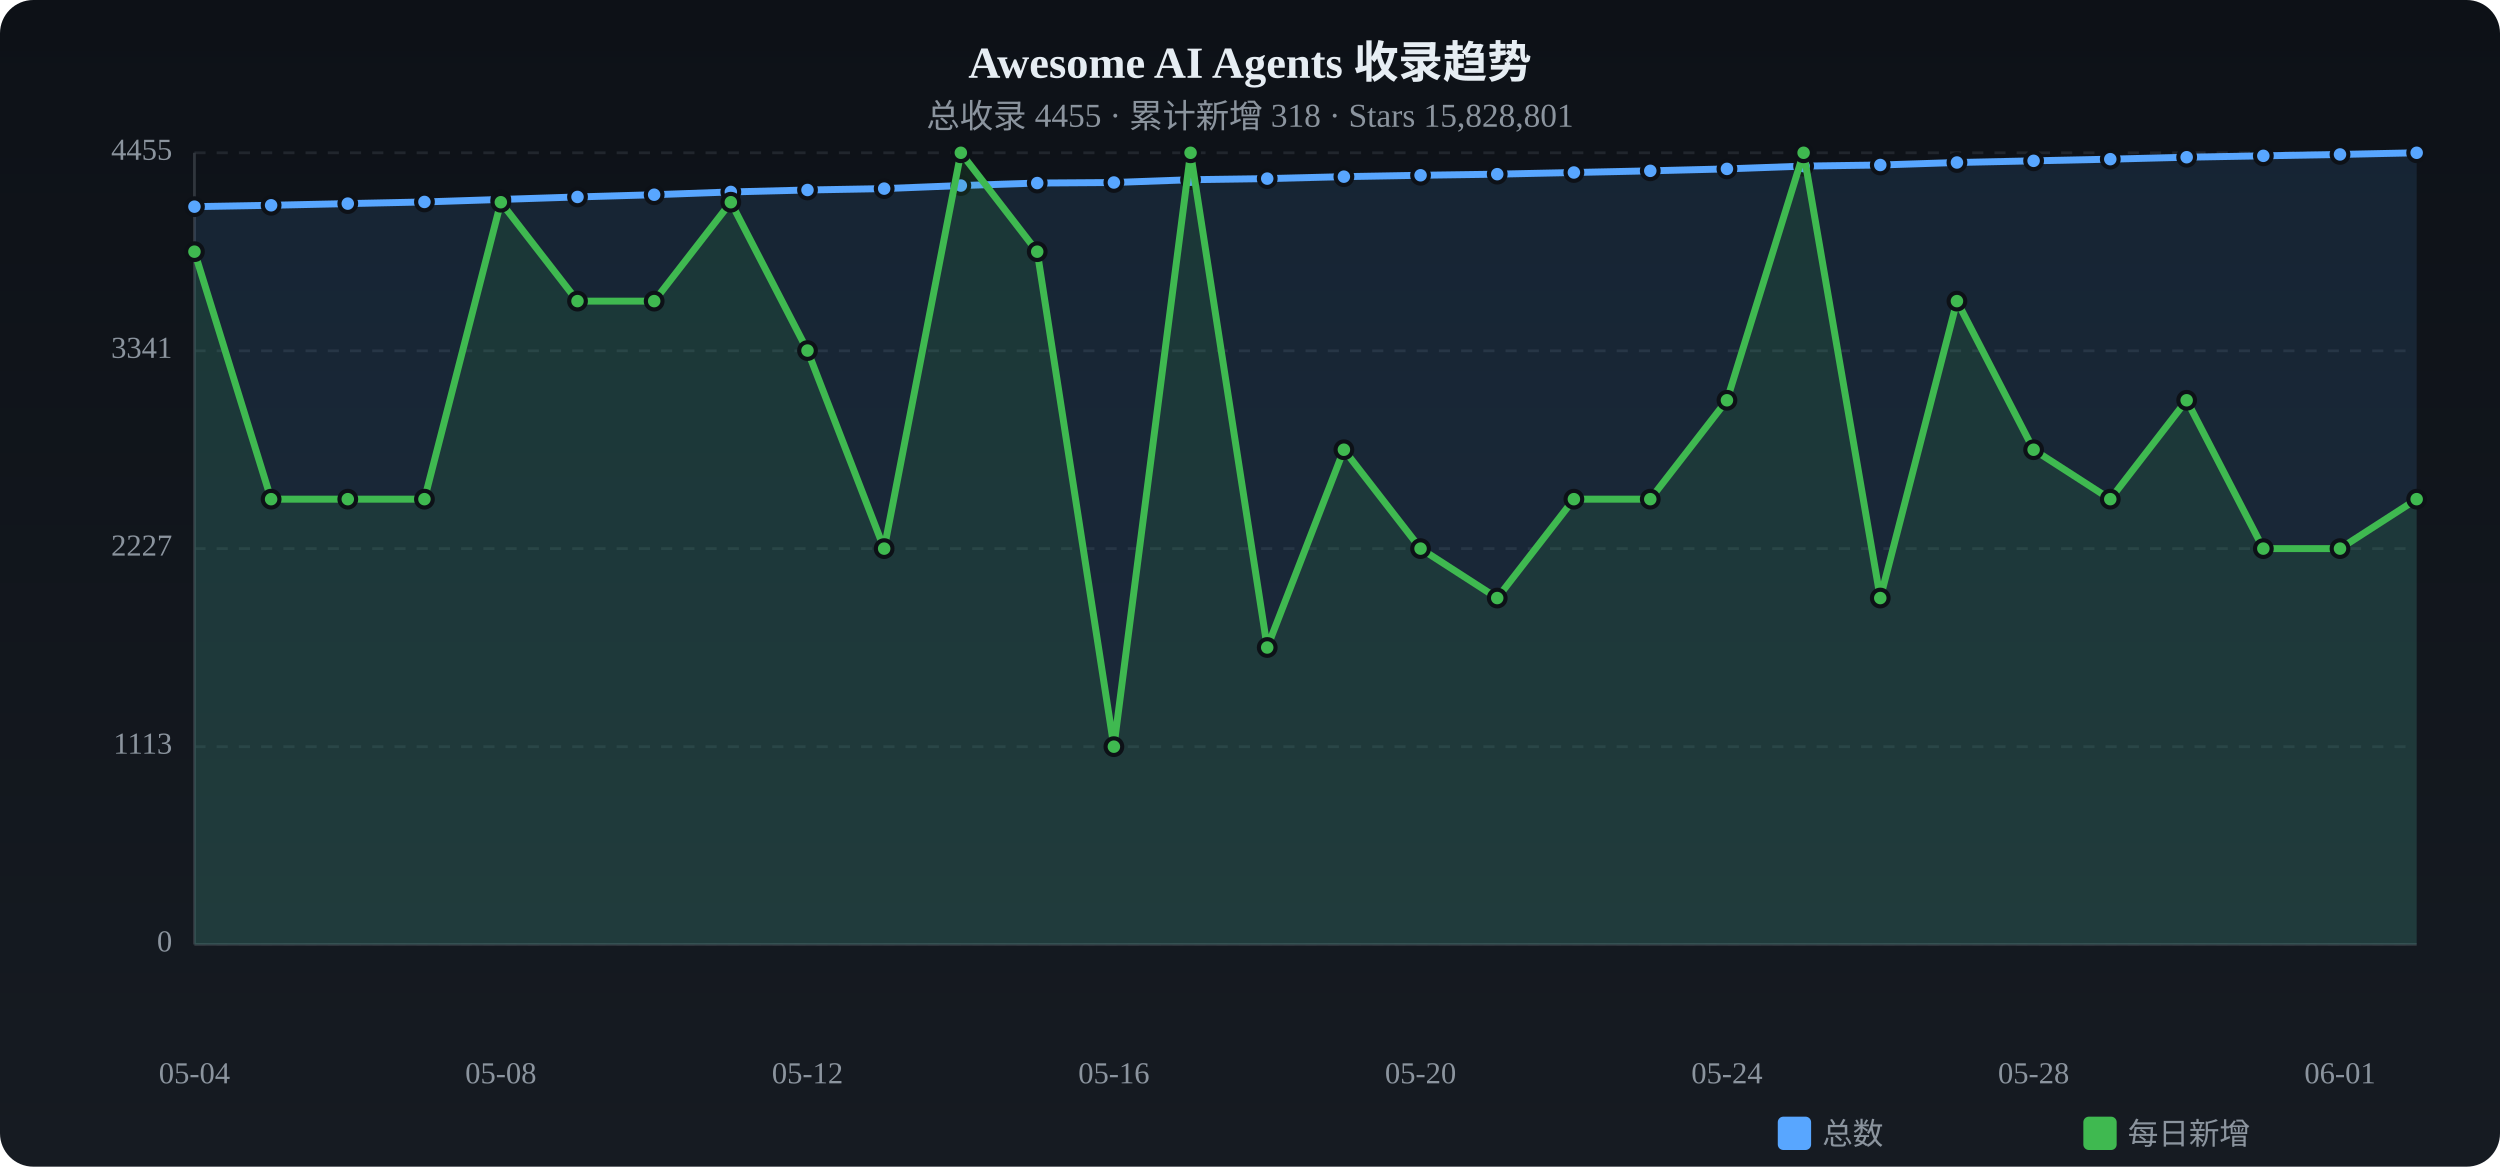
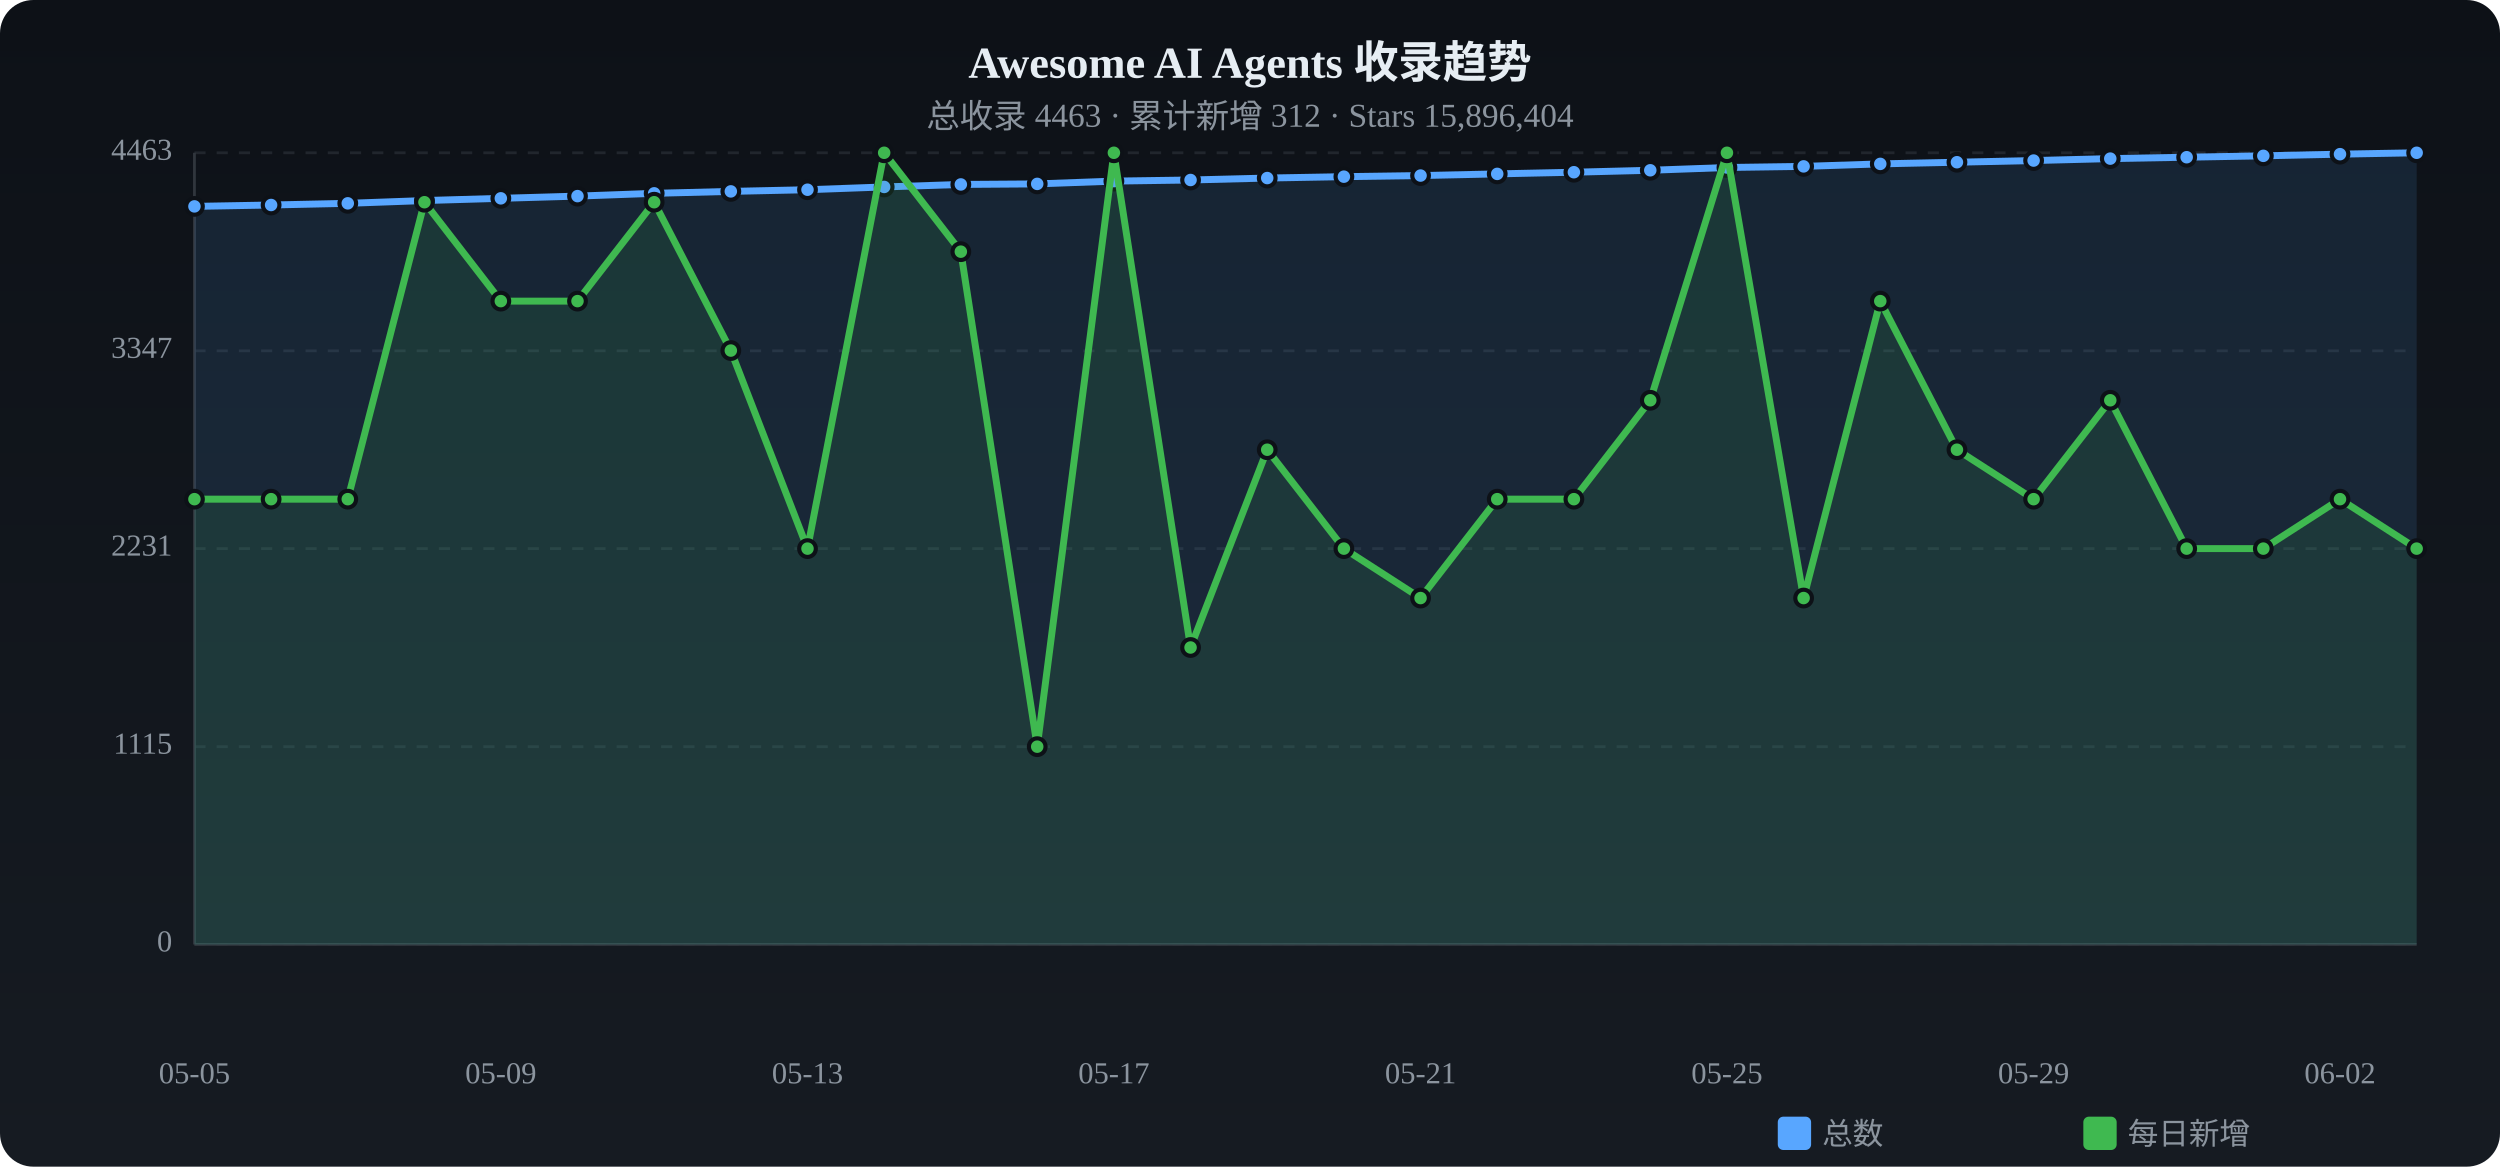
<svg xmlns="http://www.w3.org/2000/svg" viewBox="0 0 900 420" width="900" height="420">
  <defs>
    <linearGradient id="tbg" x1="0%" y1="0%" x2="0%" y2="100%">
      <stop offset="0%" stop-color="#0d1117" />
      <stop offset="100%" stop-color="#161b22" />
    </linearGradient>
  </defs>
  <rect width="900" height="420" rx="12" fill="url(#tbg)" />
  <text x="450.0" y="28" text-anchor="middle" fill="#e6edf3" font-size="16" font-weight="bold">Awesome AI Agents 收录趋势</text>
-   <text x="450.0" y="46" text-anchor="middle" fill="#8b949e" font-size="12">总收录 4455 · 累计新增 318 · Stars 15,828,801</text>
+   <text x="450.0" y="46" text-anchor="middle" fill="#8b949e" font-size="12">总收录 4463 · 累计新增 312 · Stars 15,896,404</text>
  <text x="62" y="340.0" text-anchor="end" fill="#8b949e" font-size="11" dominant-baseline="middle">0</text>
  <line x1="70" y1="340.0" x2="870" y2="340.0" stroke="#21262d" stroke-dasharray="4 4" />
-   <text x="62" y="268.8" text-anchor="end" fill="#8b949e" font-size="11" dominant-baseline="middle">1113</text>
+   <text x="62" y="268.8" text-anchor="end" fill="#8b949e" font-size="11" dominant-baseline="middle">1115</text>
  <line x1="70" y1="268.8" x2="870" y2="268.8" stroke="#21262d" stroke-dasharray="4 4" />
-   <text x="62" y="197.5" text-anchor="end" fill="#8b949e" font-size="11" dominant-baseline="middle">2227</text>
+   <text x="62" y="197.5" text-anchor="end" fill="#8b949e" font-size="11" dominant-baseline="middle">2231</text>
  <line x1="70" y1="197.5" x2="870" y2="197.5" stroke="#21262d" stroke-dasharray="4 4" />
-   <text x="62" y="126.3" text-anchor="end" fill="#8b949e" font-size="11" dominant-baseline="middle">3341</text>
+   <text x="62" y="126.3" text-anchor="end" fill="#8b949e" font-size="11" dominant-baseline="middle">3347</text>
  <line x1="70" y1="126.3" x2="870" y2="126.3" stroke="#21262d" stroke-dasharray="4 4" />
-   <text x="62" y="55.0" text-anchor="end" fill="#8b949e" font-size="11" dominant-baseline="middle">4455</text>
+   <text x="62" y="55.0" text-anchor="end" fill="#8b949e" font-size="11" dominant-baseline="middle">4463</text>
  <line x1="70" y1="55.0" x2="870" y2="55.0" stroke="#21262d" stroke-dasharray="4 4" />
  <line x1="70" y1="55" x2="70" y2="340" stroke="#30363d" />
  <line x1="70" y1="340" x2="870" y2="340" stroke="#30363d" />
-   <path d="M70.0,74.4 L97.6,73.9 L125.2,73.3 L152.8,72.7 L180.3,71.8 L207.9,70.9 L235.5,70.1 L263.1,69.1 L290.7,68.4 L318.3,67.9 L345.9,66.8 L373.4,65.9 L401.0,65.7 L428.6,64.7 L456.2,64.3 L483.8,63.6 L511.4,63.1 L539.0,62.7 L566.6,62.1 L594.1,61.5 L621.7,60.8 L649.3,59.8 L676.9,59.4 L704.5,58.5 L732.1,57.9 L759.7,57.3 L787.2,56.6 L814.8,56.1 L842.4,55.6 L870.0,55.0 L870.0,340 L70.0,340 Z" fill="#58a6ff" opacity="0.12" />
-   <polyline points="70.0,74.4 97.6,73.9 125.2,73.3 152.8,72.7 180.3,71.8 207.9,70.9 235.5,70.1 263.1,69.1 290.7,68.4 318.3,67.9 345.9,66.8 373.4,65.9 401.0,65.7 428.6,64.7 456.2,64.3 483.8,63.6 511.4,63.1 539.0,62.7 566.6,62.1 594.1,61.5 621.7,60.8 649.3,59.8 676.9,59.4 704.5,58.5 732.1,57.9 759.7,57.3 787.2,56.6 814.8,56.1 842.4,55.6 870.0,55.0" fill="none" stroke="#58a6ff" stroke-width="2.5" stroke-linecap="round" stroke-linejoin="round" />
-   <circle cx="70.0" cy="74.4" r="3" fill="#58a6ff" stroke="#0d1117" stroke-width="1.5" />
-   <circle cx="97.6" cy="73.9" r="3" fill="#58a6ff" stroke="#0d1117" stroke-width="1.5" />
-   <circle cx="125.2" cy="73.3" r="3" fill="#58a6ff" stroke="#0d1117" stroke-width="1.5" />
-   <circle cx="152.8" cy="72.7" r="3" fill="#58a6ff" stroke="#0d1117" stroke-width="1.5" />
-   <circle cx="180.3" cy="71.8" r="3" fill="#58a6ff" stroke="#0d1117" stroke-width="1.5" />
-   <circle cx="207.9" cy="70.9" r="3" fill="#58a6ff" stroke="#0d1117" stroke-width="1.5" />
-   <circle cx="235.5" cy="70.1" r="3" fill="#58a6ff" stroke="#0d1117" stroke-width="1.5" />
-   <circle cx="263.1" cy="69.1" r="3" fill="#58a6ff" stroke="#0d1117" stroke-width="1.5" />
-   <circle cx="290.7" cy="68.4" r="3" fill="#58a6ff" stroke="#0d1117" stroke-width="1.5" />
-   <circle cx="318.3" cy="67.9" r="3" fill="#58a6ff" stroke="#0d1117" stroke-width="1.5" />
-   <circle cx="345.9" cy="66.8" r="3" fill="#58a6ff" stroke="#0d1117" stroke-width="1.5" />
-   <circle cx="373.4" cy="65.9" r="3" fill="#58a6ff" stroke="#0d1117" stroke-width="1.5" />
-   <circle cx="401.0" cy="65.7" r="3" fill="#58a6ff" stroke="#0d1117" stroke-width="1.5" />
-   <circle cx="428.6" cy="64.7" r="3" fill="#58a6ff" stroke="#0d1117" stroke-width="1.5" />
-   <circle cx="456.2" cy="64.3" r="3" fill="#58a6ff" stroke="#0d1117" stroke-width="1.5" />
+   <path d="M70.0,74.3 L97.6,73.8 L125.2,73.2 L152.8,72.2 L180.3,71.4 L207.9,70.6 L235.5,69.6 L263.1,68.9 L290.7,68.3 L318.3,67.3 L345.9,66.4 L373.4,66.2 L401.0,65.2 L428.6,64.8 L456.2,64.1 L483.8,63.6 L511.4,63.2 L539.0,62.6 L566.6,62.0 L594.1,61.3 L621.7,60.3 L649.3,59.9 L676.9,59.0 L704.5,58.4 L732.1,57.8 L759.7,57.1 L787.2,56.6 L814.8,56.1 L842.4,55.5 L870.0,55.0 L870.0,340 L70.0,340 Z" fill="#58a6ff" opacity="0.12" />
+   <polyline points="70.0,74.3 97.6,73.8 125.2,73.2 152.8,72.2 180.3,71.4 207.9,70.6 235.5,69.6 263.1,68.9 290.7,68.3 318.3,67.3 345.9,66.4 373.4,66.2 401.0,65.2 428.6,64.8 456.2,64.1 483.8,63.6 511.4,63.2 539.0,62.6 566.6,62.0 594.1,61.3 621.7,60.3 649.3,59.9 676.9,59.0 704.5,58.4 732.1,57.8 759.7,57.1 787.2,56.6 814.8,56.1 842.4,55.5 870.0,55.0" fill="none" stroke="#58a6ff" stroke-width="2.5" stroke-linecap="round" stroke-linejoin="round" />
+   <circle cx="70.0" cy="74.3" r="3" fill="#58a6ff" stroke="#0d1117" stroke-width="1.5" />
+   <circle cx="97.6" cy="73.8" r="3" fill="#58a6ff" stroke="#0d1117" stroke-width="1.5" />
+   <circle cx="125.2" cy="73.2" r="3" fill="#58a6ff" stroke="#0d1117" stroke-width="1.5" />
+   <circle cx="152.8" cy="72.2" r="3" fill="#58a6ff" stroke="#0d1117" stroke-width="1.5" />
+   <circle cx="180.3" cy="71.4" r="3" fill="#58a6ff" stroke="#0d1117" stroke-width="1.5" />
+   <circle cx="207.9" cy="70.6" r="3" fill="#58a6ff" stroke="#0d1117" stroke-width="1.5" />
+   <circle cx="235.5" cy="69.6" r="3" fill="#58a6ff" stroke="#0d1117" stroke-width="1.5" />
+   <circle cx="263.1" cy="68.9" r="3" fill="#58a6ff" stroke="#0d1117" stroke-width="1.5" />
+   <circle cx="290.7" cy="68.3" r="3" fill="#58a6ff" stroke="#0d1117" stroke-width="1.5" />
+   <circle cx="318.3" cy="67.3" r="3" fill="#58a6ff" stroke="#0d1117" stroke-width="1.5" />
+   <circle cx="345.9" cy="66.4" r="3" fill="#58a6ff" stroke="#0d1117" stroke-width="1.5" />
+   <circle cx="373.4" cy="66.2" r="3" fill="#58a6ff" stroke="#0d1117" stroke-width="1.5" />
+   <circle cx="401.0" cy="65.2" r="3" fill="#58a6ff" stroke="#0d1117" stroke-width="1.5" />
+   <circle cx="428.6" cy="64.8" r="3" fill="#58a6ff" stroke="#0d1117" stroke-width="1.5" />
+   <circle cx="456.2" cy="64.1" r="3" fill="#58a6ff" stroke="#0d1117" stroke-width="1.5" />
  <circle cx="483.8" cy="63.6" r="3" fill="#58a6ff" stroke="#0d1117" stroke-width="1.5" />
-   <circle cx="511.4" cy="63.1" r="3" fill="#58a6ff" stroke="#0d1117" stroke-width="1.5" />
-   <circle cx="539.0" cy="62.7" r="3" fill="#58a6ff" stroke="#0d1117" stroke-width="1.5" />
-   <circle cx="566.6" cy="62.1" r="3" fill="#58a6ff" stroke="#0d1117" stroke-width="1.5" />
-   <circle cx="594.1" cy="61.5" r="3" fill="#58a6ff" stroke="#0d1117" stroke-width="1.5" />
-   <circle cx="621.7" cy="60.8" r="3" fill="#58a6ff" stroke="#0d1117" stroke-width="1.5" />
-   <circle cx="649.3" cy="59.8" r="3" fill="#58a6ff" stroke="#0d1117" stroke-width="1.5" />
-   <circle cx="676.9" cy="59.4" r="3" fill="#58a6ff" stroke="#0d1117" stroke-width="1.5" />
-   <circle cx="704.5" cy="58.5" r="3" fill="#58a6ff" stroke="#0d1117" stroke-width="1.5" />
-   <circle cx="732.1" cy="57.9" r="3" fill="#58a6ff" stroke="#0d1117" stroke-width="1.5" />
-   <circle cx="759.7" cy="57.3" r="3" fill="#58a6ff" stroke="#0d1117" stroke-width="1.5" />
+   <circle cx="511.4" cy="63.2" r="3" fill="#58a6ff" stroke="#0d1117" stroke-width="1.5" />
+   <circle cx="539.0" cy="62.6" r="3" fill="#58a6ff" stroke="#0d1117" stroke-width="1.5" />
+   <circle cx="566.6" cy="62.0" r="3" fill="#58a6ff" stroke="#0d1117" stroke-width="1.5" />
+   <circle cx="594.1" cy="61.3" r="3" fill="#58a6ff" stroke="#0d1117" stroke-width="1.5" />
+   <circle cx="621.7" cy="60.3" r="3" fill="#58a6ff" stroke="#0d1117" stroke-width="1.5" />
+   <circle cx="649.3" cy="59.9" r="3" fill="#58a6ff" stroke="#0d1117" stroke-width="1.5" />
+   <circle cx="676.9" cy="59.0" r="3" fill="#58a6ff" stroke="#0d1117" stroke-width="1.5" />
+   <circle cx="704.5" cy="58.4" r="3" fill="#58a6ff" stroke="#0d1117" stroke-width="1.5" />
+   <circle cx="732.1" cy="57.8" r="3" fill="#58a6ff" stroke="#0d1117" stroke-width="1.5" />
+   <circle cx="759.7" cy="57.1" r="3" fill="#58a6ff" stroke="#0d1117" stroke-width="1.5" />
  <circle cx="787.2" cy="56.6" r="3" fill="#58a6ff" stroke="#0d1117" stroke-width="1.5" />
  <circle cx="814.8" cy="56.1" r="3" fill="#58a6ff" stroke="#0d1117" stroke-width="1.5" />
-   <circle cx="842.4" cy="55.6" r="3" fill="#58a6ff" stroke="#0d1117" stroke-width="1.5" />
+   <circle cx="842.4" cy="55.5" r="3" fill="#58a6ff" stroke="#0d1117" stroke-width="1.5" />
  <circle cx="870.0" cy="55.0" r="3" fill="#58a6ff" stroke="#0d1117" stroke-width="1.5" />
-   <path d="M70.0,90.6 L97.6,179.7 L125.2,179.7 L152.8,179.7 L180.3,72.8 L207.9,108.4 L235.5,108.4 L263.1,72.8 L290.7,126.2 L318.3,197.5 L345.9,55.0 L373.4,90.6 L401.0,268.8 L428.6,55.0 L456.2,233.1 L483.8,161.9 L511.4,197.5 L539.0,215.3 L566.6,179.7 L594.1,179.7 L621.7,144.1 L649.3,55.0 L676.9,215.3 L704.5,108.4 L732.1,161.9 L759.7,179.7 L787.2,144.1 L814.8,197.5 L842.4,197.5 L870.0,179.7 L870.0,340 L70.0,340 Z" fill="#3fb950" opacity="0.12" />
-   <polyline points="70.0,90.6 97.6,179.7 125.2,179.7 152.8,179.7 180.3,72.8 207.9,108.4 235.5,108.4 263.1,72.8 290.7,126.2 318.3,197.5 345.9,55.0 373.4,90.6 401.0,268.8 428.6,55.0 456.2,233.1 483.8,161.9 511.4,197.5 539.0,215.3 566.6,179.7 594.1,179.7 621.7,144.1 649.3,55.0 676.9,215.3 704.5,108.4 732.1,161.9 759.7,179.7 787.2,144.1 814.8,197.5 842.4,197.5 870.0,179.7" fill="none" stroke="#3fb950" stroke-width="2.5" stroke-linecap="round" stroke-linejoin="round" />
-   <circle cx="70.0" cy="90.6" r="3" fill="#3fb950" stroke="#0d1117" stroke-width="1.5" />
+   <path d="M70.0,179.7 L97.6,179.7 L125.2,179.7 L152.8,72.8 L180.3,108.4 L207.9,108.4 L235.5,72.8 L263.1,126.2 L290.7,197.5 L318.3,55.0 L345.9,90.6 L373.4,268.8 L401.0,55.0 L428.6,233.1 L456.2,161.9 L483.8,197.5 L511.4,215.3 L539.0,179.7 L566.6,179.7 L594.1,144.1 L621.7,55.0 L649.3,215.3 L676.9,108.4 L704.5,161.9 L732.1,179.7 L759.7,144.1 L787.2,197.5 L814.8,197.5 L842.4,179.7 L870.0,197.5 L870.0,340 L70.0,340 Z" fill="#3fb950" opacity="0.12" />
+   <polyline points="70.0,179.7 97.6,179.7 125.2,179.7 152.8,72.8 180.3,108.4 207.9,108.4 235.5,72.8 263.1,126.2 290.7,197.5 318.3,55.0 345.9,90.6 373.4,268.8 401.0,55.0 428.6,233.1 456.2,161.9 483.8,197.5 511.4,215.3 539.0,179.7 566.6,179.7 594.1,144.1 621.7,55.0 649.3,215.3 676.9,108.4 704.5,161.9 732.1,179.7 759.7,144.1 787.2,197.5 814.8,197.5 842.4,179.7 870.0,197.5" fill="none" stroke="#3fb950" stroke-width="2.5" stroke-linecap="round" stroke-linejoin="round" />
+   <circle cx="70.0" cy="179.7" r="3" fill="#3fb950" stroke="#0d1117" stroke-width="1.5" />
  <circle cx="97.6" cy="179.7" r="3" fill="#3fb950" stroke="#0d1117" stroke-width="1.5" />
  <circle cx="125.2" cy="179.7" r="3" fill="#3fb950" stroke="#0d1117" stroke-width="1.5" />
-   <circle cx="152.8" cy="179.7" r="3" fill="#3fb950" stroke="#0d1117" stroke-width="1.5" />
-   <circle cx="180.3" cy="72.8" r="3" fill="#3fb950" stroke="#0d1117" stroke-width="1.5" />
+   <circle cx="152.8" cy="72.8" r="3" fill="#3fb950" stroke="#0d1117" stroke-width="1.5" />
+   <circle cx="180.3" cy="108.4" r="3" fill="#3fb950" stroke="#0d1117" stroke-width="1.5" />
  <circle cx="207.9" cy="108.4" r="3" fill="#3fb950" stroke="#0d1117" stroke-width="1.5" />
-   <circle cx="235.5" cy="108.4" r="3" fill="#3fb950" stroke="#0d1117" stroke-width="1.5" />
-   <circle cx="263.1" cy="72.8" r="3" fill="#3fb950" stroke="#0d1117" stroke-width="1.5" />
-   <circle cx="290.7" cy="126.2" r="3" fill="#3fb950" stroke="#0d1117" stroke-width="1.5" />
-   <circle cx="318.3" cy="197.5" r="3" fill="#3fb950" stroke="#0d1117" stroke-width="1.5" />
-   <circle cx="345.9" cy="55.0" r="3" fill="#3fb950" stroke="#0d1117" stroke-width="1.5" />
-   <circle cx="373.4" cy="90.6" r="3" fill="#3fb950" stroke="#0d1117" stroke-width="1.5" />
-   <circle cx="401.0" cy="268.8" r="3" fill="#3fb950" stroke="#0d1117" stroke-width="1.5" />
-   <circle cx="428.6" cy="55.0" r="3" fill="#3fb950" stroke="#0d1117" stroke-width="1.5" />
-   <circle cx="456.2" cy="233.1" r="3" fill="#3fb950" stroke="#0d1117" stroke-width="1.5" />
-   <circle cx="483.8" cy="161.9" r="3" fill="#3fb950" stroke="#0d1117" stroke-width="1.5" />
-   <circle cx="511.4" cy="197.5" r="3" fill="#3fb950" stroke="#0d1117" stroke-width="1.5" />
-   <circle cx="539.0" cy="215.3" r="3" fill="#3fb950" stroke="#0d1117" stroke-width="1.5" />
+   <circle cx="235.5" cy="72.8" r="3" fill="#3fb950" stroke="#0d1117" stroke-width="1.5" />
+   <circle cx="263.1" cy="126.2" r="3" fill="#3fb950" stroke="#0d1117" stroke-width="1.5" />
+   <circle cx="290.7" cy="197.5" r="3" fill="#3fb950" stroke="#0d1117" stroke-width="1.5" />
+   <circle cx="318.3" cy="55.0" r="3" fill="#3fb950" stroke="#0d1117" stroke-width="1.5" />
+   <circle cx="345.9" cy="90.6" r="3" fill="#3fb950" stroke="#0d1117" stroke-width="1.5" />
+   <circle cx="373.4" cy="268.8" r="3" fill="#3fb950" stroke="#0d1117" stroke-width="1.5" />
+   <circle cx="401.0" cy="55.0" r="3" fill="#3fb950" stroke="#0d1117" stroke-width="1.5" />
+   <circle cx="428.6" cy="233.1" r="3" fill="#3fb950" stroke="#0d1117" stroke-width="1.5" />
+   <circle cx="456.2" cy="161.9" r="3" fill="#3fb950" stroke="#0d1117" stroke-width="1.5" />
+   <circle cx="483.8" cy="197.5" r="3" fill="#3fb950" stroke="#0d1117" stroke-width="1.5" />
+   <circle cx="511.4" cy="215.3" r="3" fill="#3fb950" stroke="#0d1117" stroke-width="1.5" />
+   <circle cx="539.0" cy="179.7" r="3" fill="#3fb950" stroke="#0d1117" stroke-width="1.5" />
  <circle cx="566.6" cy="179.7" r="3" fill="#3fb950" stroke="#0d1117" stroke-width="1.5" />
-   <circle cx="594.1" cy="179.7" r="3" fill="#3fb950" stroke="#0d1117" stroke-width="1.5" />
-   <circle cx="621.7" cy="144.1" r="3" fill="#3fb950" stroke="#0d1117" stroke-width="1.5" />
-   <circle cx="649.3" cy="55.0" r="3" fill="#3fb950" stroke="#0d1117" stroke-width="1.5" />
-   <circle cx="676.9" cy="215.3" r="3" fill="#3fb950" stroke="#0d1117" stroke-width="1.5" />
-   <circle cx="704.5" cy="108.4" r="3" fill="#3fb950" stroke="#0d1117" stroke-width="1.5" />
-   <circle cx="732.1" cy="161.9" r="3" fill="#3fb950" stroke="#0d1117" stroke-width="1.5" />
-   <circle cx="759.7" cy="179.7" r="3" fill="#3fb950" stroke="#0d1117" stroke-width="1.5" />
-   <circle cx="787.2" cy="144.1" r="3" fill="#3fb950" stroke="#0d1117" stroke-width="1.5" />
+   <circle cx="594.1" cy="144.1" r="3" fill="#3fb950" stroke="#0d1117" stroke-width="1.5" />
+   <circle cx="621.7" cy="55.0" r="3" fill="#3fb950" stroke="#0d1117" stroke-width="1.5" />
+   <circle cx="649.3" cy="215.3" r="3" fill="#3fb950" stroke="#0d1117" stroke-width="1.5" />
+   <circle cx="676.9" cy="108.4" r="3" fill="#3fb950" stroke="#0d1117" stroke-width="1.5" />
+   <circle cx="704.5" cy="161.9" r="3" fill="#3fb950" stroke="#0d1117" stroke-width="1.5" />
+   <circle cx="732.1" cy="179.7" r="3" fill="#3fb950" stroke="#0d1117" stroke-width="1.5" />
+   <circle cx="759.7" cy="144.1" r="3" fill="#3fb950" stroke="#0d1117" stroke-width="1.5" />
+   <circle cx="787.2" cy="197.5" r="3" fill="#3fb950" stroke="#0d1117" stroke-width="1.5" />
  <circle cx="814.8" cy="197.5" r="3" fill="#3fb950" stroke="#0d1117" stroke-width="1.5" />
-   <circle cx="842.4" cy="197.5" r="3" fill="#3fb950" stroke="#0d1117" stroke-width="1.5" />
-   <circle cx="870.0" cy="179.7" r="3" fill="#3fb950" stroke="#0d1117" stroke-width="1.5" />
-   <text x="70.0" y="390" text-anchor="middle" fill="#8b949e" font-size="11">05-04</text>
-   <text x="180.3" y="390" text-anchor="middle" fill="#8b949e" font-size="11">05-08</text>
-   <text x="290.7" y="390" text-anchor="middle" fill="#8b949e" font-size="11">05-12</text>
-   <text x="401.0" y="390" text-anchor="middle" fill="#8b949e" font-size="11">05-16</text>
-   <text x="511.4" y="390" text-anchor="middle" fill="#8b949e" font-size="11">05-20</text>
-   <text x="621.7" y="390" text-anchor="middle" fill="#8b949e" font-size="11">05-24</text>
-   <text x="732.1" y="390" text-anchor="middle" fill="#8b949e" font-size="11">05-28</text>
-   <text x="842.4" y="390" text-anchor="middle" fill="#8b949e" font-size="11">06-01</text>
+   <circle cx="842.4" cy="179.7" r="3" fill="#3fb950" stroke="#0d1117" stroke-width="1.5" />
+   <circle cx="870.0" cy="197.5" r="3" fill="#3fb950" stroke="#0d1117" stroke-width="1.5" />
+   <text x="70.0" y="390" text-anchor="middle" fill="#8b949e" font-size="11">05-05</text>
+   <text x="180.3" y="390" text-anchor="middle" fill="#8b949e" font-size="11">05-09</text>
+   <text x="290.7" y="390" text-anchor="middle" fill="#8b949e" font-size="11">05-13</text>
+   <text x="401.0" y="390" text-anchor="middle" fill="#8b949e" font-size="11">05-17</text>
+   <text x="511.4" y="390" text-anchor="middle" fill="#8b949e" font-size="11">05-21</text>
+   <text x="621.7" y="390" text-anchor="middle" fill="#8b949e" font-size="11">05-25</text>
+   <text x="732.1" y="390" text-anchor="middle" fill="#8b949e" font-size="11">05-29</text>
+   <text x="842.4" y="390" text-anchor="middle" fill="#8b949e" font-size="11">06-02</text>
  <rect x="640" y="402" width="12" height="12" rx="2" fill="#58a6ff" />
  <text x="656" y="412" fill="#8b949e" font-size="11">总数</text>
  <rect x="750" y="402" width="12" height="12" rx="2" fill="#3fb950" />
  <text x="766" y="412" fill="#8b949e" font-size="11">每日新增</text>
</svg>
